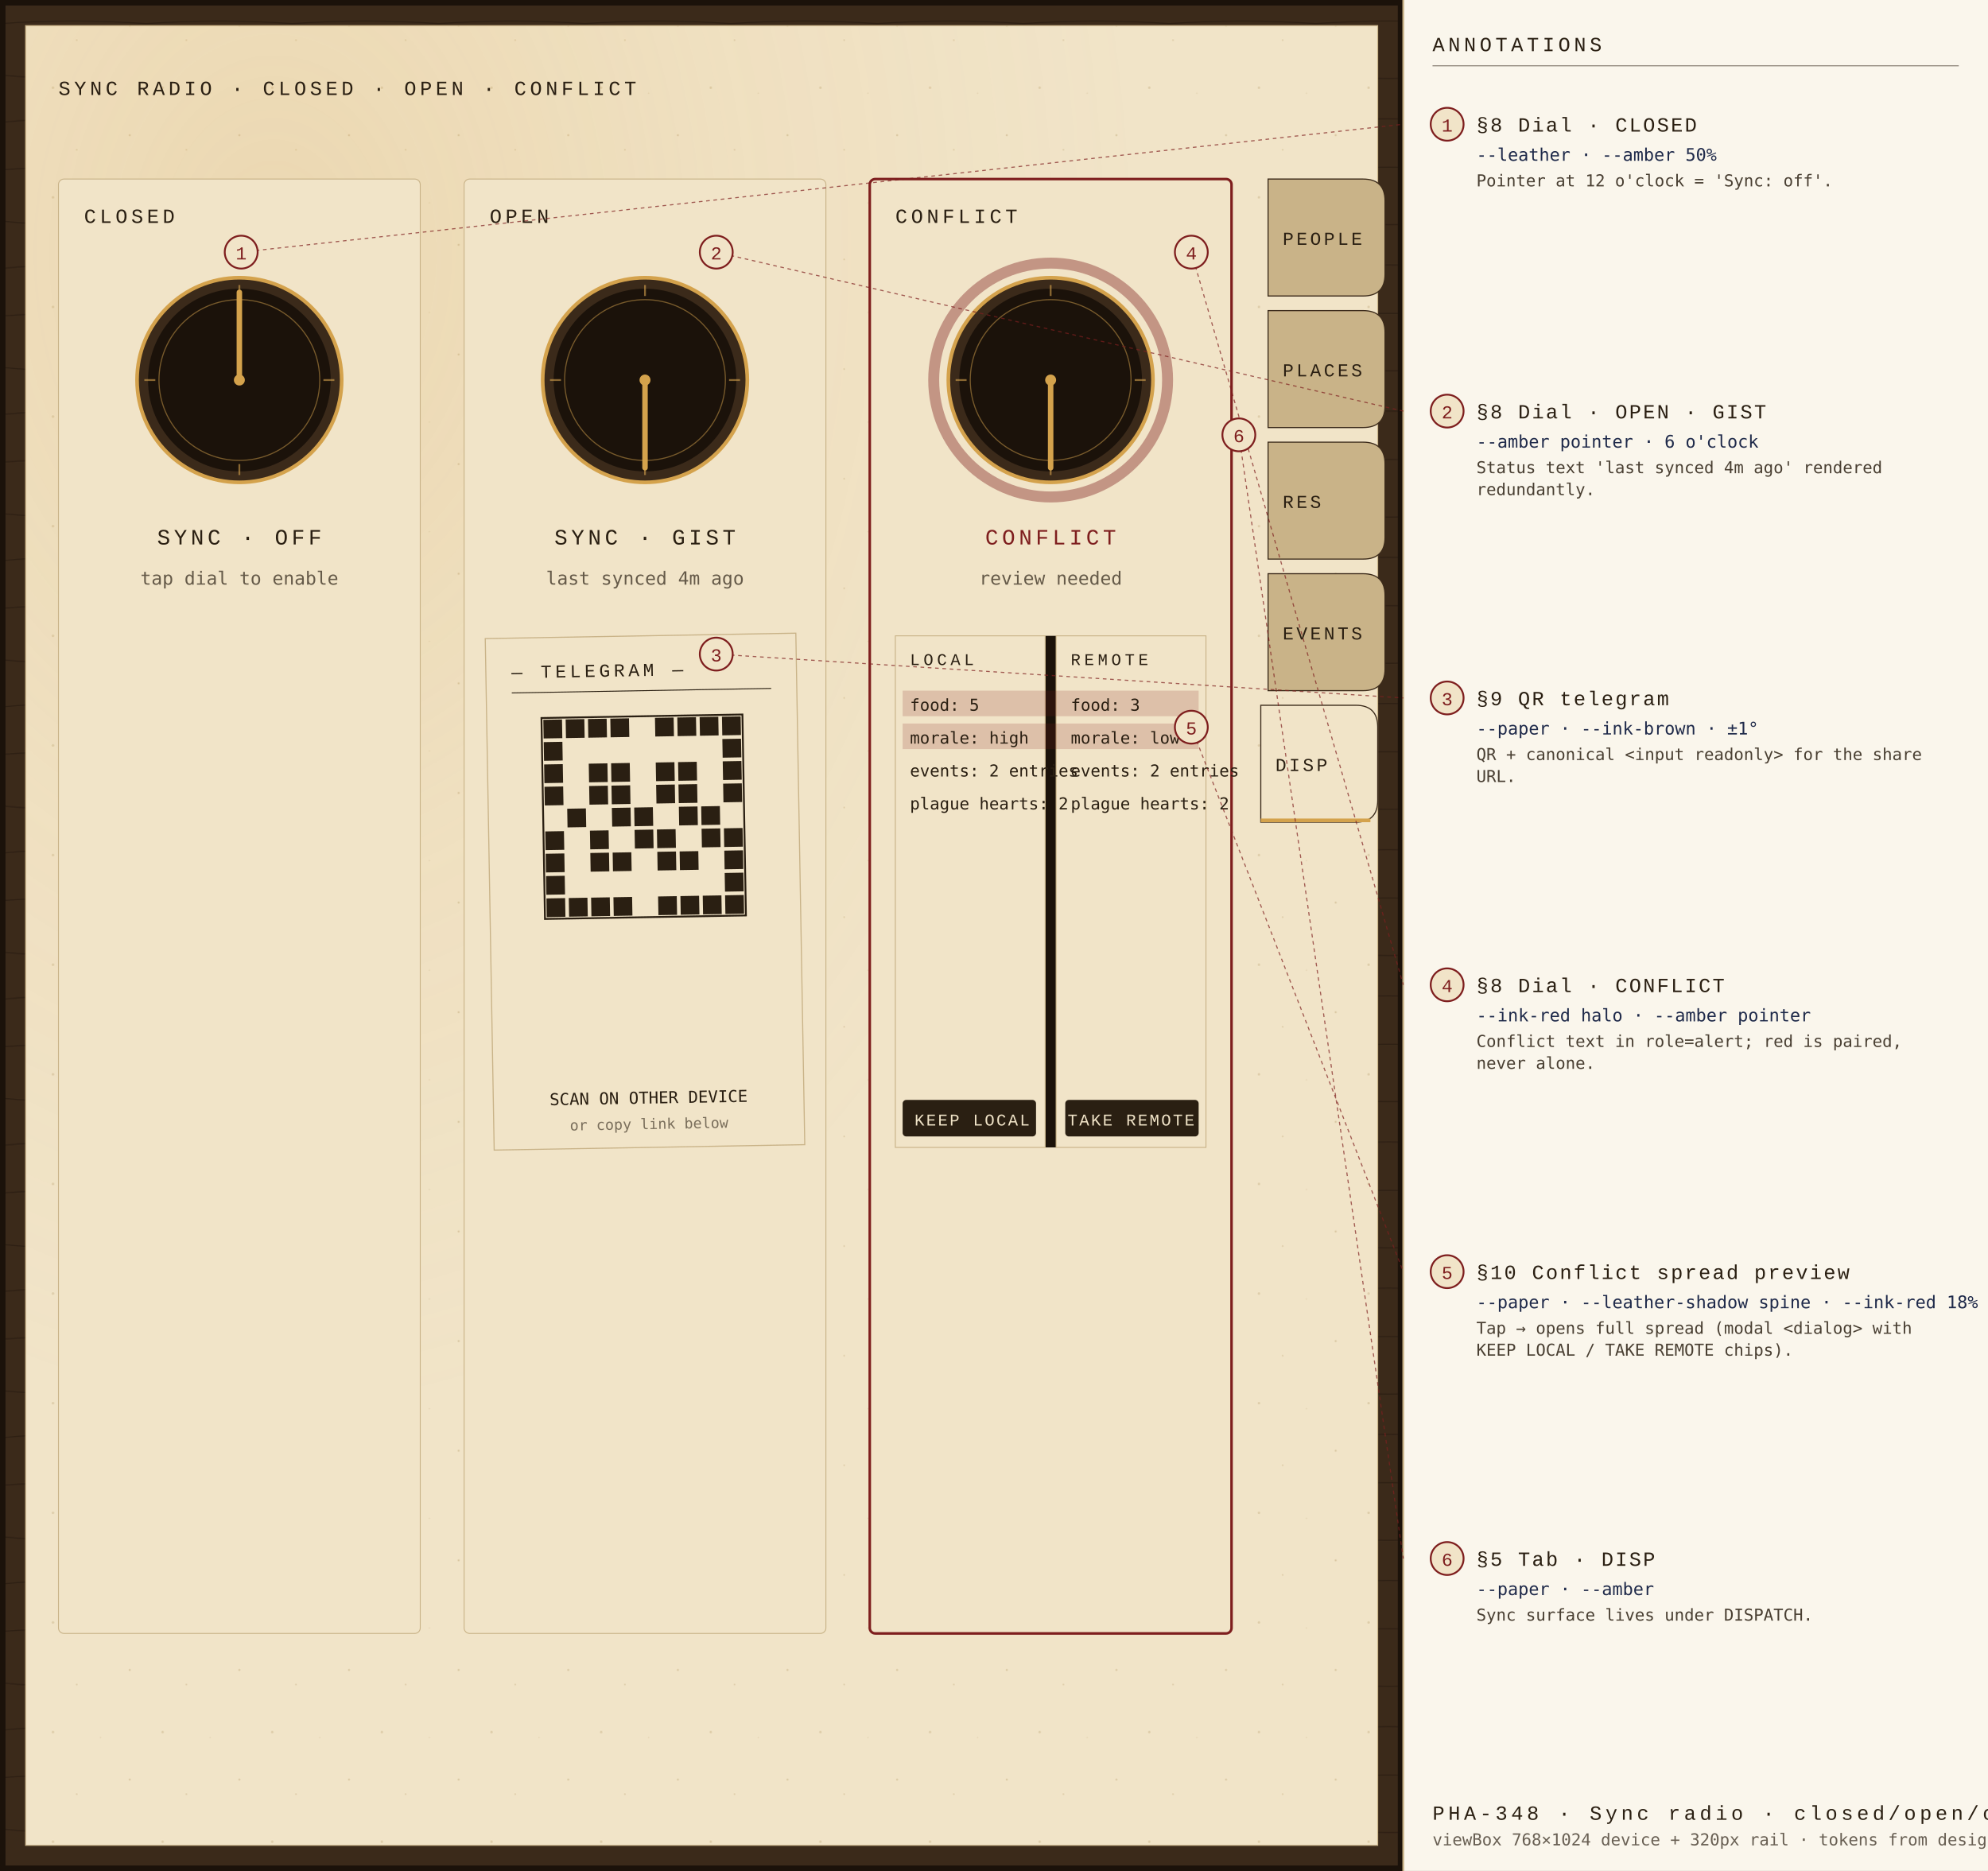
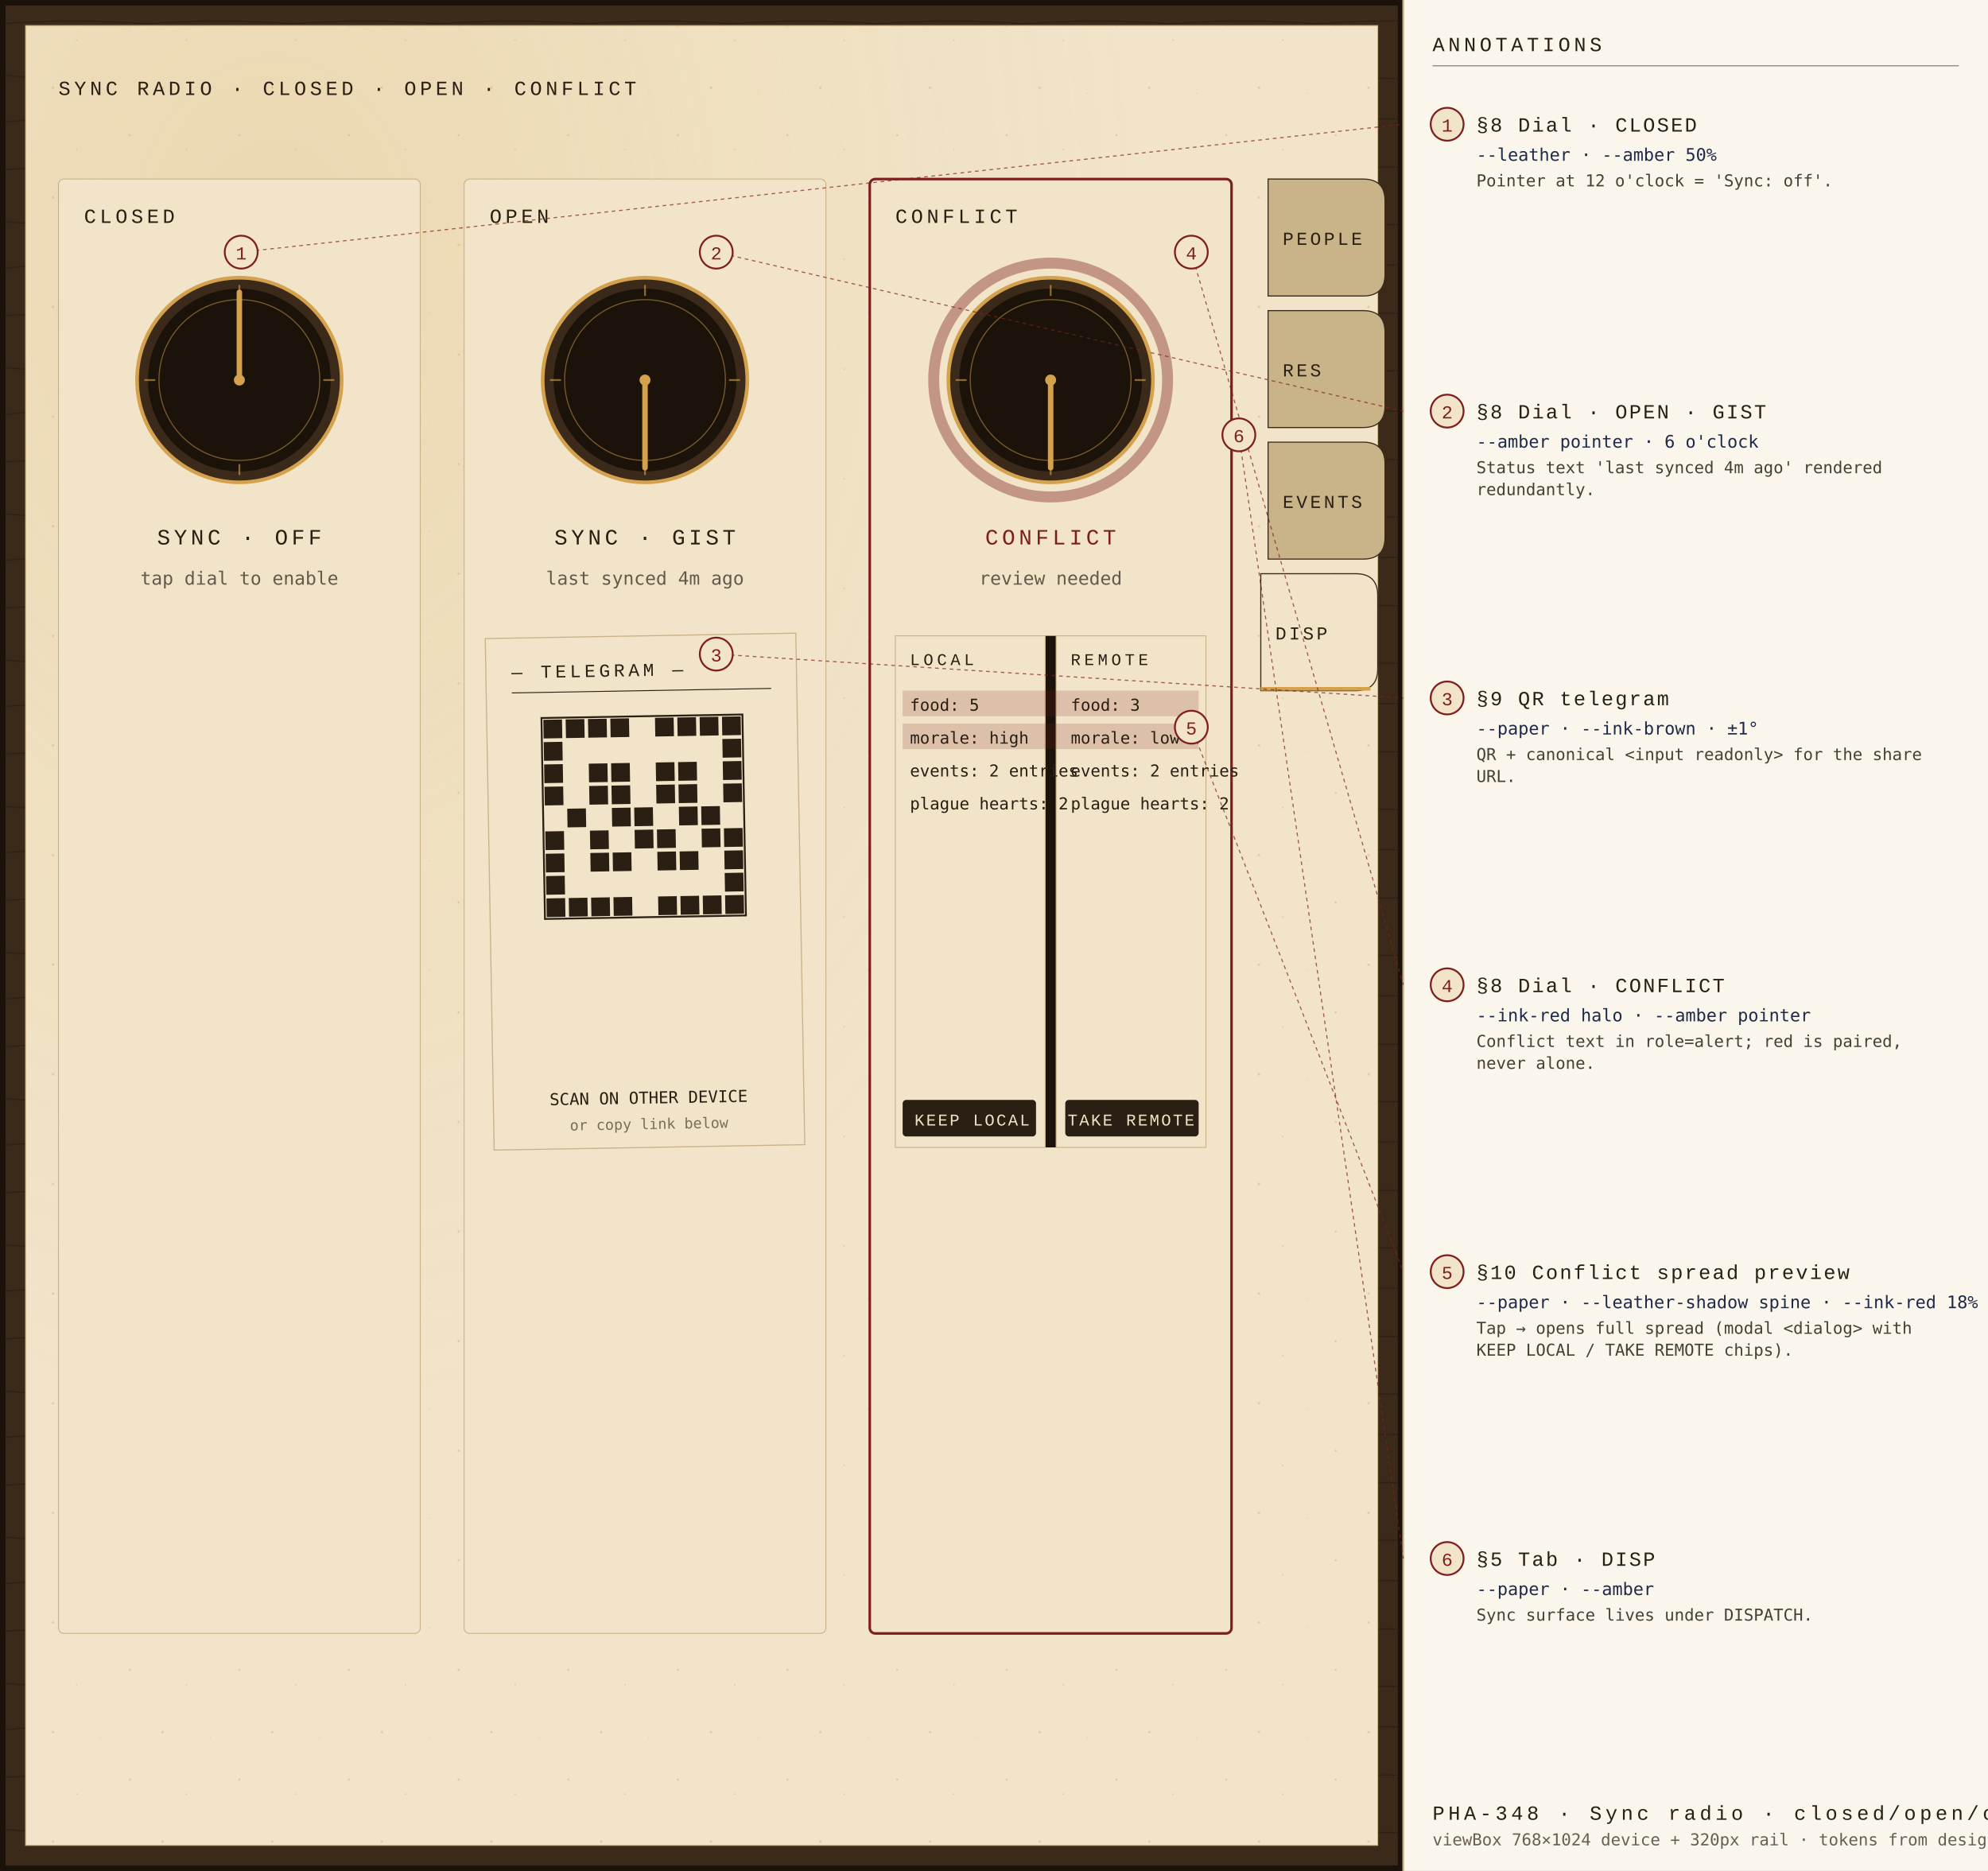
<svg xmlns="http://www.w3.org/2000/svg" viewBox="0 0 1088 1024" width="1088" height="1024" role="img" aria-label="PHA-348 · Sync radio · closed/open/conflict · Tablet · 641–1024px mockup">
  <defs>
    <pattern id="paperGrain" x="0" y="0" width="60" height="60" patternUnits="userSpaceOnUse">
      <rect width="60" height="60" fill="#F1E4C8" />
      <circle cx="11" cy="14" r="0.6" fill="#C9B388" opacity="0.5" />
      <circle cx="42" cy="22" r="0.5" fill="#C9B388" opacity="0.4" />
      <circle cx="29" cy="48" r="0.7" fill="#C9B388" opacity="0.45" />
      <circle cx="55" cy="51" r="0.4" fill="#C9B388" opacity="0.3" />
    </pattern>
    <pattern id="leatherGrain" x="0" y="0" width="80" height="80" patternUnits="userSpaceOnUse">
      <rect width="80" height="80" fill="#3B2A1A" />
      <path d="M0 13 q40 -3 80 0 M0 41 q40 4 80 0 M0 67 q40 -4 80 0" stroke="#1B120A" stroke-width="0.6" fill="none" opacity="0.5" />
    </pattern>
    <radialGradient id="lamp" cx="18%" cy="12%" r="65%">
      <stop offset="0%" stop-color="#D4A24C" stop-opacity="0.18" />
      <stop offset="55%" stop-color="#D4A24C" stop-opacity="0.06" />
      <stop offset="100%" stop-color="#D4A24C" stop-opacity="0" />
    </radialGradient>
    <filter id="hand" x="-2%" y="-50%" width="104%" height="200%">
      <feTurbulence type="fractalNoise" baseFrequency="0.7" numOctaves="2" seed="3" />
      <feDisplacementMap in="SourceGraphic" scale="0.6" />
    </filter>
    <symbol id="paperclip" viewBox="0 0 40 60">
      <path d="M20 4 q-9 0 -9 9 v36 q0 9 9 9 t9 -9 v-30 q0 -5 -5 -5 t-5 5 v22" fill="none" stroke="#D4A24C" stroke-width="2.2" stroke-linecap="round" />
    </symbol>
    <symbol id="touchHint" viewBox="0 0 44 44">
      <rect x="0" y="0" width="44" height="44" fill="none" stroke="#D4A24C" stroke-width="1" stroke-dasharray="3 3" opacity="0.6" />
    </symbol>
  </defs>
  <rect x="0" y="0" width="1088" height="1024" fill="#3B2A1A" />
  <rect x="0" y="0" width="768" height="1024" fill="url(#leatherGrain)" />
  <rect x="0" y="0" width="768" height="1024" fill="url(#leatherGrain)" />
  <rect x="0" y="0" width="768" height="1024" fill="#3B2A1A" opacity="0.15" />
  <rect x="0" y="0" width="768" height="3" fill="#1B120A" />
  <rect x="0" y="1021" width="768" height="3" fill="#1B120A" />
  <rect x="0" y="0" width="3" height="1024" fill="#1B120A" />
  <rect x="765" y="0" width="3" height="1024" fill="#1B120A" />
  <rect x="14" y="14" width="740" height="996" fill="url(#paperGrain)" stroke="#C9B388" stroke-width="0.5" />
  <rect x="14" y="14" width="740" height="996" fill="url(#lamp)" />
  <text x="32" y="52" font-family="'Special Elite', 'Courier New', Courier, monospace" font-size="11" fill="#2A1F12" letter-spacing="2">SYNC RADIO · CLOSED · OPEN · CONFLICT</text>
  <rect x="32" y="98" width="198" height="796" fill="#F1E4C8" stroke="#C9B388" stroke-width="0.5" rx="3" />
  <text x="46" y="122" font-family="'Special Elite', 'Courier New', Courier, monospace" font-size="11" fill="#2A1F12" letter-spacing="2">CLOSED</text>
  <circle cx="131.0" cy="208" r="56" fill="#3B2A1A" stroke="#D4A24C" stroke-width="2" />
  <circle cx="131.0" cy="208" r="50" fill="#1B120A" />
  <circle cx="131.0" cy="208" r="44" fill="none" stroke="#D4A24C" stroke-width="0.6" opacity="0.5" />
  <line x1="131.0" y1="156.0" x2="131.0" y2="162.0" stroke="#D4A24C" stroke-width="1" opacity="0.6" />
  <line x1="183.0" y1="208.0" x2="177.0" y2="208.0" stroke="#D4A24C" stroke-width="1" opacity="0.6" />
  <line x1="131.0" y1="260.0" x2="131.0" y2="254.0" stroke="#D4A24C" stroke-width="1" opacity="0.6" />
  <line x1="79.0" y1="208.0" x2="85.0" y2="208.0" stroke="#D4A24C" stroke-width="1" opacity="0.6" />
  <line x1="131.0" y1="208" x2="131.0" y2="160.0" stroke="#D4A24C" stroke-width="3" stroke-linecap="round" />
  <circle cx="131.0" cy="208" r="3" fill="#D4A24C" />
  <text x="131.0" y="298" text-anchor="middle" font-family="'Special Elite', 'Courier New', Courier, monospace" font-size="12" fill="#2A1F12" letter-spacing="2">SYNC · OFF</text>
  <text x="131.0" y="320" text-anchor="middle" font-family="'IBM Plex Mono', ui-monospace, Menlo, Consolas, monospace" font-size="10" fill="#2A1F12" opacity="0.7">tap dial to enable</text>
  <rect x="254" y="98" width="198" height="796" fill="#F1E4C8" stroke="#C9B388" stroke-width="0.5" rx="3" />
  <text x="268" y="122" font-family="'Special Elite', 'Courier New', Courier, monospace" font-size="11" fill="#2A1F12" letter-spacing="2">OPEN</text>
  <circle cx="353.0" cy="208" r="56" fill="#3B2A1A" stroke="#D4A24C" stroke-width="2" />
  <circle cx="353.0" cy="208" r="50" fill="#1B120A" />
  <circle cx="353.0" cy="208" r="44" fill="none" stroke="#D4A24C" stroke-width="0.6" opacity="0.5" />
  <line x1="353.0" y1="156.0" x2="353.0" y2="162.0" stroke="#D4A24C" stroke-width="1" opacity="0.6" />
  <line x1="405.0" y1="208.0" x2="399.0" y2="208.0" stroke="#D4A24C" stroke-width="1" opacity="0.6" />
  <line x1="353.0" y1="260.0" x2="353.0" y2="254.0" stroke="#D4A24C" stroke-width="1" opacity="0.6" />
  <line x1="301.0" y1="208.0" x2="307.0" y2="208.0" stroke="#D4A24C" stroke-width="1" opacity="0.6" />
  <line x1="353.0" y1="208" x2="353.0" y2="256.0" stroke="#D4A24C" stroke-width="3" stroke-linecap="round" />
  <circle cx="353.0" cy="208" r="3" fill="#D4A24C" />
  <text x="353.0" y="298" text-anchor="middle" font-family="'Special Elite', 'Courier New', Courier, monospace" font-size="12" fill="#2A1F12" letter-spacing="2">SYNC · GIST</text>
  <text x="353.0" y="320" text-anchor="middle" font-family="'IBM Plex Mono', ui-monospace, Menlo, Consolas, monospace" font-size="10" fill="#2A1F12" opacity="0.7">last synced 4m ago</text>
  <g transform="rotate(-1 353.0 488.0)">
    <rect x="268" y="348" width="170" height="280" fill="#F1E4C8" stroke="#C9B388" stroke-width="0.6" />
    <text x="282" y="370" font-family="'Special Elite', 'Courier New', Courier, monospace" font-size="10" fill="#2A1F12" letter-spacing="2">— TELEGRAM —</text>
    <line x1="282" y1="378" x2="424" y2="378" stroke="#2A1F12" stroke-width="0.5" />
    <rect x="298.0" y="392" width="110" height="110" fill="#F1E4C8" stroke="#2A1F12" stroke-width="1" />
    <rect x="299.0" y="393.0" width="10.222" height="10.222" fill="#2A1F12" />
    <rect x="311.222" y="393.0" width="10.222" height="10.222" fill="#2A1F12" />
    <rect x="323.444" y="393.0" width="10.222" height="10.222" fill="#2A1F12" />
    <rect x="335.667" y="393.0" width="10.222" height="10.222" fill="#2A1F12" />
    <rect x="360.111" y="393.0" width="10.222" height="10.222" fill="#2A1F12" />
    <rect x="372.333" y="393.0" width="10.222" height="10.222" fill="#2A1F12" />
    <rect x="384.556" y="393.0" width="10.222" height="10.222" fill="#2A1F12" />
    <rect x="396.778" y="393.0" width="10.222" height="10.222" fill="#2A1F12" />
    <rect x="299.0" y="405.222" width="10.222" height="10.222" fill="#2A1F12" />
    <rect x="396.778" y="405.222" width="10.222" height="10.222" fill="#2A1F12" />
    <rect x="299.0" y="417.444" width="10.222" height="10.222" fill="#2A1F12" />
    <rect x="323.444" y="417.444" width="10.222" height="10.222" fill="#2A1F12" />
    <rect x="335.667" y="417.444" width="10.222" height="10.222" fill="#2A1F12" />
    <rect x="360.111" y="417.444" width="10.222" height="10.222" fill="#2A1F12" />
    <rect x="372.333" y="417.444" width="10.222" height="10.222" fill="#2A1F12" />
    <rect x="396.778" y="417.444" width="10.222" height="10.222" fill="#2A1F12" />
    <rect x="299.0" y="429.667" width="10.222" height="10.222" fill="#2A1F12" />
    <rect x="323.444" y="429.667" width="10.222" height="10.222" fill="#2A1F12" />
    <rect x="335.667" y="429.667" width="10.222" height="10.222" fill="#2A1F12" />
    <rect x="360.111" y="429.667" width="10.222" height="10.222" fill="#2A1F12" />
    <rect x="372.333" y="429.667" width="10.222" height="10.222" fill="#2A1F12" />
    <rect x="396.778" y="429.667" width="10.222" height="10.222" fill="#2A1F12" />
    <rect x="311.222" y="441.889" width="10.222" height="10.222" fill="#2A1F12" />
    <rect x="335.667" y="441.889" width="10.222" height="10.222" fill="#2A1F12" />
    <rect x="347.889" y="441.889" width="10.222" height="10.222" fill="#2A1F12" />
    <rect x="372.333" y="441.889" width="10.222" height="10.222" fill="#2A1F12" />
    <rect x="384.556" y="441.889" width="10.222" height="10.222" fill="#2A1F12" />
    <rect x="299.0" y="454.111" width="10.222" height="10.222" fill="#2A1F12" />
    <rect x="323.444" y="454.111" width="10.222" height="10.222" fill="#2A1F12" />
    <rect x="347.889" y="454.111" width="10.222" height="10.222" fill="#2A1F12" />
    <rect x="360.111" y="454.111" width="10.222" height="10.222" fill="#2A1F12" />
    <rect x="384.556" y="454.111" width="10.222" height="10.222" fill="#2A1F12" />
    <rect x="396.778" y="454.111" width="10.222" height="10.222" fill="#2A1F12" />
    <rect x="299.0" y="466.333" width="10.222" height="10.222" fill="#2A1F12" />
    <rect x="323.444" y="466.333" width="10.222" height="10.222" fill="#2A1F12" />
    <rect x="335.667" y="466.333" width="10.222" height="10.222" fill="#2A1F12" />
    <rect x="360.111" y="466.333" width="10.222" height="10.222" fill="#2A1F12" />
    <rect x="372.333" y="466.333" width="10.222" height="10.222" fill="#2A1F12" />
    <rect x="396.778" y="466.333" width="10.222" height="10.222" fill="#2A1F12" />
    <rect x="299.0" y="478.556" width="10.222" height="10.222" fill="#2A1F12" />
    <rect x="396.778" y="478.556" width="10.222" height="10.222" fill="#2A1F12" />
    <rect x="299.0" y="490.778" width="10.222" height="10.222" fill="#2A1F12" />
    <rect x="311.222" y="490.778" width="10.222" height="10.222" fill="#2A1F12" />
    <rect x="323.444" y="490.778" width="10.222" height="10.222" fill="#2A1F12" />
    <rect x="335.667" y="490.778" width="10.222" height="10.222" fill="#2A1F12" />
    <rect x="360.111" y="490.778" width="10.222" height="10.222" fill="#2A1F12" />
    <rect x="372.333" y="490.778" width="10.222" height="10.222" fill="#2A1F12" />
    <rect x="384.556" y="490.778" width="10.222" height="10.222" fill="#2A1F12" />
    <rect x="396.778" y="490.778" width="10.222" height="10.222" fill="#2A1F12" />
    <text x="353.0" y="604" text-anchor="middle" font-family="'IBM Plex Mono', ui-monospace, Menlo, Consolas, monospace" font-size="9" fill="#2A1F12">SCAN ON OTHER DEVICE</text>
    <text x="353.0" y="618" text-anchor="middle" font-family="'IBM Plex Mono', ui-monospace, Menlo, Consolas, monospace" font-size="8" fill="#2A1F12" opacity="0.6">or copy link below</text>
  </g>
  <rect x="476" y="98" width="198" height="796" fill="#F1E4C8" stroke="#7E1E1E" stroke-width="1.4" rx="3" />
  <text x="490" y="122" font-family="'Special Elite', 'Courier New', Courier, monospace" font-size="11" fill="#2A1F12" letter-spacing="2">CONFLICT</text>
  <circle cx="575.0" cy="208" r="64" fill="none" stroke="#7E1E1E" stroke-width="6" opacity="0.4" />
  <circle cx="575.0" cy="208" r="56" fill="#3B2A1A" stroke="#D4A24C" stroke-width="2" />
  <circle cx="575.0" cy="208" r="50" fill="#1B120A" />
  <circle cx="575.0" cy="208" r="44" fill="none" stroke="#D4A24C" stroke-width="0.6" opacity="0.5" />
  <line x1="575.0" y1="156.0" x2="575.0" y2="162.0" stroke="#D4A24C" stroke-width="1" opacity="0.6" />
  <line x1="627.0" y1="208.0" x2="621.0" y2="208.0" stroke="#D4A24C" stroke-width="1" opacity="0.6" />
  <line x1="575.0" y1="260.0" x2="575.0" y2="254.0" stroke="#D4A24C" stroke-width="1" opacity="0.6" />
  <line x1="523.0" y1="208.0" x2="529.0" y2="208.0" stroke="#D4A24C" stroke-width="1" opacity="0.6" />
  <line x1="575.0" y1="208" x2="575.0" y2="256.0" stroke="#D4A24C" stroke-width="3" stroke-linecap="round" />
  <circle cx="575.0" cy="208" r="3" fill="#D4A24C" />
  <text x="575.0" y="298" text-anchor="middle" font-family="'Special Elite', 'Courier New', Courier, monospace" font-size="12" fill="#7E1E1E" letter-spacing="2">CONFLICT</text>
  <text x="575.0" y="320" text-anchor="middle" font-family="'IBM Plex Mono', ui-monospace, Menlo, Consolas, monospace" font-size="10" fill="#2A1F12" opacity="0.7">review needed</text>
  <rect x="572" y="348" width="6" height="280" fill="#1B120A" />
  <rect x="490" y="348" width="82" height="280" fill="#F1E4C8" stroke="#C9B388" stroke-width="0.5" />
  <rect x="578" y="348" width="82" height="280" fill="#F1E4C8" stroke="#C9B388" stroke-width="0.5" />
  <text x="498" y="364" font-family="'Special Elite', 'Courier New', Courier, monospace" font-size="9" fill="#2A1F12" letter-spacing="2">LOCAL</text>
  <text x="586" y="364" font-family="'Special Elite', 'Courier New', Courier, monospace" font-size="9" fill="#2A1F12" letter-spacing="2">REMOTE</text>
  <rect x="494" y="378" width="162" height="14" fill="#7E1E1E" opacity="0.18" />
  <text x="498" y="389" font-family="'IBM Plex Mono', ui-monospace, Menlo, Consolas, monospace" font-size="9" fill="#2A1F12">food: 5</text>
  <text x="586" y="389" font-family="'IBM Plex Mono', ui-monospace, Menlo, Consolas, monospace" font-size="9" fill="#2A1F12">food: 3</text>
  <rect x="494" y="396" width="162" height="14" fill="#7E1E1E" opacity="0.18" />
  <text x="498" y="407" font-family="'IBM Plex Mono', ui-monospace, Menlo, Consolas, monospace" font-size="9" fill="#2A1F12">morale: high</text>
  <text x="586" y="407" font-family="'IBM Plex Mono', ui-monospace, Menlo, Consolas, monospace" font-size="9" fill="#2A1F12">morale: low</text>
  <text x="498" y="425" font-family="'IBM Plex Mono', ui-monospace, Menlo, Consolas, monospace" font-size="9" fill="#2A1F12">events: 2 entries</text>
  <text x="586" y="425" font-family="'IBM Plex Mono', ui-monospace, Menlo, Consolas, monospace" font-size="9" fill="#2A1F12">events: 2 entries</text>
  <text x="498" y="443" font-family="'IBM Plex Mono', ui-monospace, Menlo, Consolas, monospace" font-size="9" fill="#2A1F12">plague hearts: 2</text>
  <text x="586" y="443" font-family="'IBM Plex Mono', ui-monospace, Menlo, Consolas, monospace" font-size="9" fill="#2A1F12">plague hearts: 2</text>
  <rect x="494" y="602" width="73" height="20" fill="#2A1F12" rx="2" />
  <text x="532" y="616" text-anchor="middle" font-family="'Special Elite', 'Courier New', Courier, monospace" font-size="9" fill="#F1E4C8" letter-spacing="1">KEEP LOCAL</text>
  <rect x="583" y="602" width="73" height="20" fill="#2A1F12" rx="2" />
  <text x="619" y="616" text-anchor="middle" font-family="'Special Elite', 'Courier New', Courier, monospace" font-size="9" fill="#F1E4C8" letter-spacing="1">TAKE REMOTE</text>
  <path d="M694 98 h52 q12 0 12 12 v40 q0 12 -12 12 h-52 z" fill="#C9B388" stroke="#3B2A1A" stroke-width="0.6" />
  <text x="702" y="134.0" font-family="'Special Elite', 'Courier New', Courier, monospace" font-size="10" fill="#2A1F12" letter-spacing="1.5">PEOPLE</text>
  <path d="M694 170 h52 q12 0 12 12 v40 q0 12 -12 12 h-52 z" fill="#C9B388" stroke="#3B2A1A" stroke-width="0.6" />
-   <text x="702" y="206.0" font-family="'Special Elite', 'Courier New', Courier, monospace" font-size="10" fill="#2A1F12" letter-spacing="1.5">PLACES</text>
+   <text x="702" y="206.0" font-family="'Special Elite', 'Courier New', Courier, monospace" font-size="10" fill="#2A1F12" letter-spacing="1.5">RES</text>
  <path d="M694 242 h52 q12 0 12 12 v40 q0 12 -12 12 h-52 z" fill="#C9B388" stroke="#3B2A1A" stroke-width="0.6" />
-   <text x="702" y="278.0" font-family="'Special Elite', 'Courier New', Courier, monospace" font-size="10" fill="#2A1F12" letter-spacing="1.5">RES</text>
-   <path d="M694 314 h52 q12 0 12 12 v40 q0 12 -12 12 h-52 z" fill="#C9B388" stroke="#3B2A1A" stroke-width="0.6" />
-   <text x="702" y="350.0" font-family="'Special Elite', 'Courier New', Courier, monospace" font-size="10" fill="#2A1F12" letter-spacing="1.5">EVENTS</text>
-   <path d="M690 386 h52 q12 0 12 12 v40 q0 12 -12 12 h-52 z" fill="#F1E4C8" stroke="#3B2A1A" stroke-width="0.6" />
-   <text x="698" y="422.0" font-family="'Special Elite', 'Courier New', Courier, monospace" font-size="10" fill="#2A1F12" letter-spacing="1.5">DISP</text>
-   <line x1="690" y1="449" x2="750" y2="449" stroke="#D4A24C" stroke-width="2" />
+   <text x="702" y="278.0" font-family="'Special Elite', 'Courier New', Courier, monospace" font-size="10" fill="#2A1F12" letter-spacing="1.5">EVENTS</text>
+   <path d="M690 314 h52 q12 0 12 12 v40 q0 12 -12 12 h-52 z" fill="#F1E4C8" stroke="#3B2A1A" stroke-width="0.6" />
+   <text x="698" y="350.0" font-family="'Special Elite', 'Courier New', Courier, monospace" font-size="10" fill="#2A1F12" letter-spacing="1.5">DISP</text>
+   <line x1="690" y1="377" x2="750" y2="377" stroke="#D4A24C" stroke-width="2" />
  <rect x="768" y="0" width="320" height="1024" fill="#FAF6EC" />
  <line x1="768" y1="0" x2="768" y2="1024" stroke="#C9B388" stroke-width="1" />
  <text x="784" y="28" font-family="'Special Elite', 'Courier New', Courier, monospace" font-size="11" fill="#2A1F12" letter-spacing="2">ANNOTATIONS</text>
  <line x1="784" y1="36" x2="1072" y2="36" stroke="#2A1F12" stroke-width="0.6" opacity="0.5" />
  <line x1="132" y1="138" x2="768" y2="68" stroke="#7E1E1E" stroke-width="0.6" stroke-dasharray="2 2" opacity="0.7" />
  <circle cx="132" cy="138" r="9" fill="#F1E4C8" stroke="#7E1E1E" stroke-width="1" />
  <text x="132" y="142" text-anchor="middle" font-family="'Special Elite', 'Courier New', Courier, monospace" font-size="10" fill="#7E1E1E">1</text>
  <circle cx="792" cy="68" r="9" fill="#F1E4C8" stroke="#7E1E1E" stroke-width="1" />
  <text x="792" y="72" text-anchor="middle" font-family="'Special Elite', 'Courier New', Courier, monospace" font-size="10" fill="#7E1E1E">1</text>
  <text x="808" y="72" font-family="'Special Elite', 'Courier New', Courier, monospace" font-size="11" fill="#2A1F12" letter-spacing="1">§8 Dial · CLOSED</text>
  <text x="808" y="88" font-family="'IBM Plex Mono', ui-monospace, Menlo, Consolas, monospace" font-size="9.5" fill="#1F2A4A">--leather · --amber 50%</text>
  <text x="808" y="102" font-family="'IBM Plex Mono', ui-monospace, Menlo, Consolas, monospace" font-size="9" fill="#2A1F12" opacity="0.85">Pointer at 12 o'clock = 'Sync: off'.</text>
  <line x1="392" y1="138" x2="768" y2="225" stroke="#7E1E1E" stroke-width="0.6" stroke-dasharray="2 2" opacity="0.7" />
  <circle cx="392" cy="138" r="9" fill="#F1E4C8" stroke="#7E1E1E" stroke-width="1" />
  <text x="392" y="142" text-anchor="middle" font-family="'Special Elite', 'Courier New', Courier, monospace" font-size="10" fill="#7E1E1E">2</text>
  <circle cx="792" cy="225" r="9" fill="#F1E4C8" stroke="#7E1E1E" stroke-width="1" />
  <text x="792" y="229" text-anchor="middle" font-family="'Special Elite', 'Courier New', Courier, monospace" font-size="10" fill="#7E1E1E">2</text>
  <text x="808" y="229" font-family="'Special Elite', 'Courier New', Courier, monospace" font-size="11" fill="#2A1F12" letter-spacing="1">§8 Dial · OPEN · GIST</text>
  <text x="808" y="245" font-family="'IBM Plex Mono', ui-monospace, Menlo, Consolas, monospace" font-size="9.5" fill="#1F2A4A">--amber pointer · 6 o'clock</text>
  <text x="808" y="259" font-family="'IBM Plex Mono', ui-monospace, Menlo, Consolas, monospace" font-size="9" fill="#2A1F12" opacity="0.85">Status text 'last synced 4m ago' rendered</text>
  <text x="808" y="271" font-family="'IBM Plex Mono', ui-monospace, Menlo, Consolas, monospace" font-size="9" fill="#2A1F12" opacity="0.85">redundantly.</text>
  <line x1="392" y1="358" x2="768" y2="382" stroke="#7E1E1E" stroke-width="0.6" stroke-dasharray="2 2" opacity="0.7" />
  <circle cx="392" cy="358" r="9" fill="#F1E4C8" stroke="#7E1E1E" stroke-width="1" />
  <text x="392" y="362" text-anchor="middle" font-family="'Special Elite', 'Courier New', Courier, monospace" font-size="10" fill="#7E1E1E">3</text>
  <circle cx="792" cy="382" r="9" fill="#F1E4C8" stroke="#7E1E1E" stroke-width="1" />
  <text x="792" y="386" text-anchor="middle" font-family="'Special Elite', 'Courier New', Courier, monospace" font-size="10" fill="#7E1E1E">3</text>
  <text x="808" y="386" font-family="'Special Elite', 'Courier New', Courier, monospace" font-size="11" fill="#2A1F12" letter-spacing="1">§9 QR telegram</text>
  <text x="808" y="402" font-family="'IBM Plex Mono', ui-monospace, Menlo, Consolas, monospace" font-size="9.5" fill="#1F2A4A">--paper · --ink-brown · ±1°</text>
  <text x="808" y="416" font-family="'IBM Plex Mono', ui-monospace, Menlo, Consolas, monospace" font-size="9" fill="#2A1F12" opacity="0.85">QR + canonical &lt;input readonly&gt; for the share</text>
  <text x="808" y="428" font-family="'IBM Plex Mono', ui-monospace, Menlo, Consolas, monospace" font-size="9" fill="#2A1F12" opacity="0.85">URL.</text>
  <line x1="652" y1="138" x2="768" y2="539" stroke="#7E1E1E" stroke-width="0.6" stroke-dasharray="2 2" opacity="0.7" />
  <circle cx="652" cy="138" r="9" fill="#F1E4C8" stroke="#7E1E1E" stroke-width="1" />
  <text x="652" y="142" text-anchor="middle" font-family="'Special Elite', 'Courier New', Courier, monospace" font-size="10" fill="#7E1E1E">4</text>
  <circle cx="792" cy="539" r="9" fill="#F1E4C8" stroke="#7E1E1E" stroke-width="1" />
  <text x="792" y="543" text-anchor="middle" font-family="'Special Elite', 'Courier New', Courier, monospace" font-size="10" fill="#7E1E1E">4</text>
  <text x="808" y="543" font-family="'Special Elite', 'Courier New', Courier, monospace" font-size="11" fill="#2A1F12" letter-spacing="1">§8 Dial · CONFLICT</text>
  <text x="808" y="559" font-family="'IBM Plex Mono', ui-monospace, Menlo, Consolas, monospace" font-size="9.5" fill="#1F2A4A">--ink-red halo · --amber pointer</text>
  <text x="808" y="573" font-family="'IBM Plex Mono', ui-monospace, Menlo, Consolas, monospace" font-size="9" fill="#2A1F12" opacity="0.85">Conflict text in role=alert; red is paired,</text>
  <text x="808" y="585" font-family="'IBM Plex Mono', ui-monospace, Menlo, Consolas, monospace" font-size="9" fill="#2A1F12" opacity="0.85">never alone.</text>
  <line x1="652" y1="398" x2="768" y2="696" stroke="#7E1E1E" stroke-width="0.6" stroke-dasharray="2 2" opacity="0.7" />
  <circle cx="652" cy="398" r="9" fill="#F1E4C8" stroke="#7E1E1E" stroke-width="1" />
  <text x="652" y="402" text-anchor="middle" font-family="'Special Elite', 'Courier New', Courier, monospace" font-size="10" fill="#7E1E1E">5</text>
  <circle cx="792" cy="696" r="9" fill="#F1E4C8" stroke="#7E1E1E" stroke-width="1" />
  <text x="792" y="700" text-anchor="middle" font-family="'Special Elite', 'Courier New', Courier, monospace" font-size="10" fill="#7E1E1E">5</text>
  <text x="808" y="700" font-family="'Special Elite', 'Courier New', Courier, monospace" font-size="11" fill="#2A1F12" letter-spacing="1">§10 Conflict spread preview</text>
  <text x="808" y="716" font-family="'IBM Plex Mono', ui-monospace, Menlo, Consolas, monospace" font-size="9.5" fill="#1F2A4A">--paper · --leather-shadow spine · --ink-red 18% wash</text>
  <text x="808" y="730" font-family="'IBM Plex Mono', ui-monospace, Menlo, Consolas, monospace" font-size="9" fill="#2A1F12" opacity="0.85">Tap → opens full spread (modal &lt;dialog&gt; with</text>
  <text x="808" y="742" font-family="'IBM Plex Mono', ui-monospace, Menlo, Consolas, monospace" font-size="9" fill="#2A1F12" opacity="0.85">KEEP LOCAL / TAKE REMOTE chips).</text>
  <line x1="678" y1="238" x2="768" y2="853" stroke="#7E1E1E" stroke-width="0.6" stroke-dasharray="2 2" opacity="0.7" />
  <circle cx="678" cy="238" r="9" fill="#F1E4C8" stroke="#7E1E1E" stroke-width="1" />
  <text x="678" y="242" text-anchor="middle" font-family="'Special Elite', 'Courier New', Courier, monospace" font-size="10" fill="#7E1E1E">6</text>
  <circle cx="792" cy="853" r="9" fill="#F1E4C8" stroke="#7E1E1E" stroke-width="1" />
  <text x="792" y="857" text-anchor="middle" font-family="'Special Elite', 'Courier New', Courier, monospace" font-size="10" fill="#7E1E1E">6</text>
  <text x="808" y="857" font-family="'Special Elite', 'Courier New', Courier, monospace" font-size="11" fill="#2A1F12" letter-spacing="1">§5 Tab · DISP</text>
  <text x="808" y="873" font-family="'IBM Plex Mono', ui-monospace, Menlo, Consolas, monospace" font-size="9.5" fill="#1F2A4A">--paper · --amber</text>
  <text x="808" y="887" font-family="'IBM Plex Mono', ui-monospace, Menlo, Consolas, monospace" font-size="9" fill="#2A1F12" opacity="0.85">Sync surface lives under DISPATCH.</text>
  <text x="784" y="996" font-family="'Special Elite', 'Courier New', Courier, monospace" font-size="11" fill="#2A1F12" letter-spacing="2">PHA-348 · Sync radio · closed/open/conflict · Tablet · 641–1024px</text>
  <text x="784" y="1010" font-family="'IBM Plex Mono', ui-monospace, Menlo, Consolas, monospace" font-size="9" fill="#2A1F12" opacity="0.7">viewBox 768×1024 device + 320px rail · tokens from design/tokens.css · components from design/components.md</text>
</svg>
